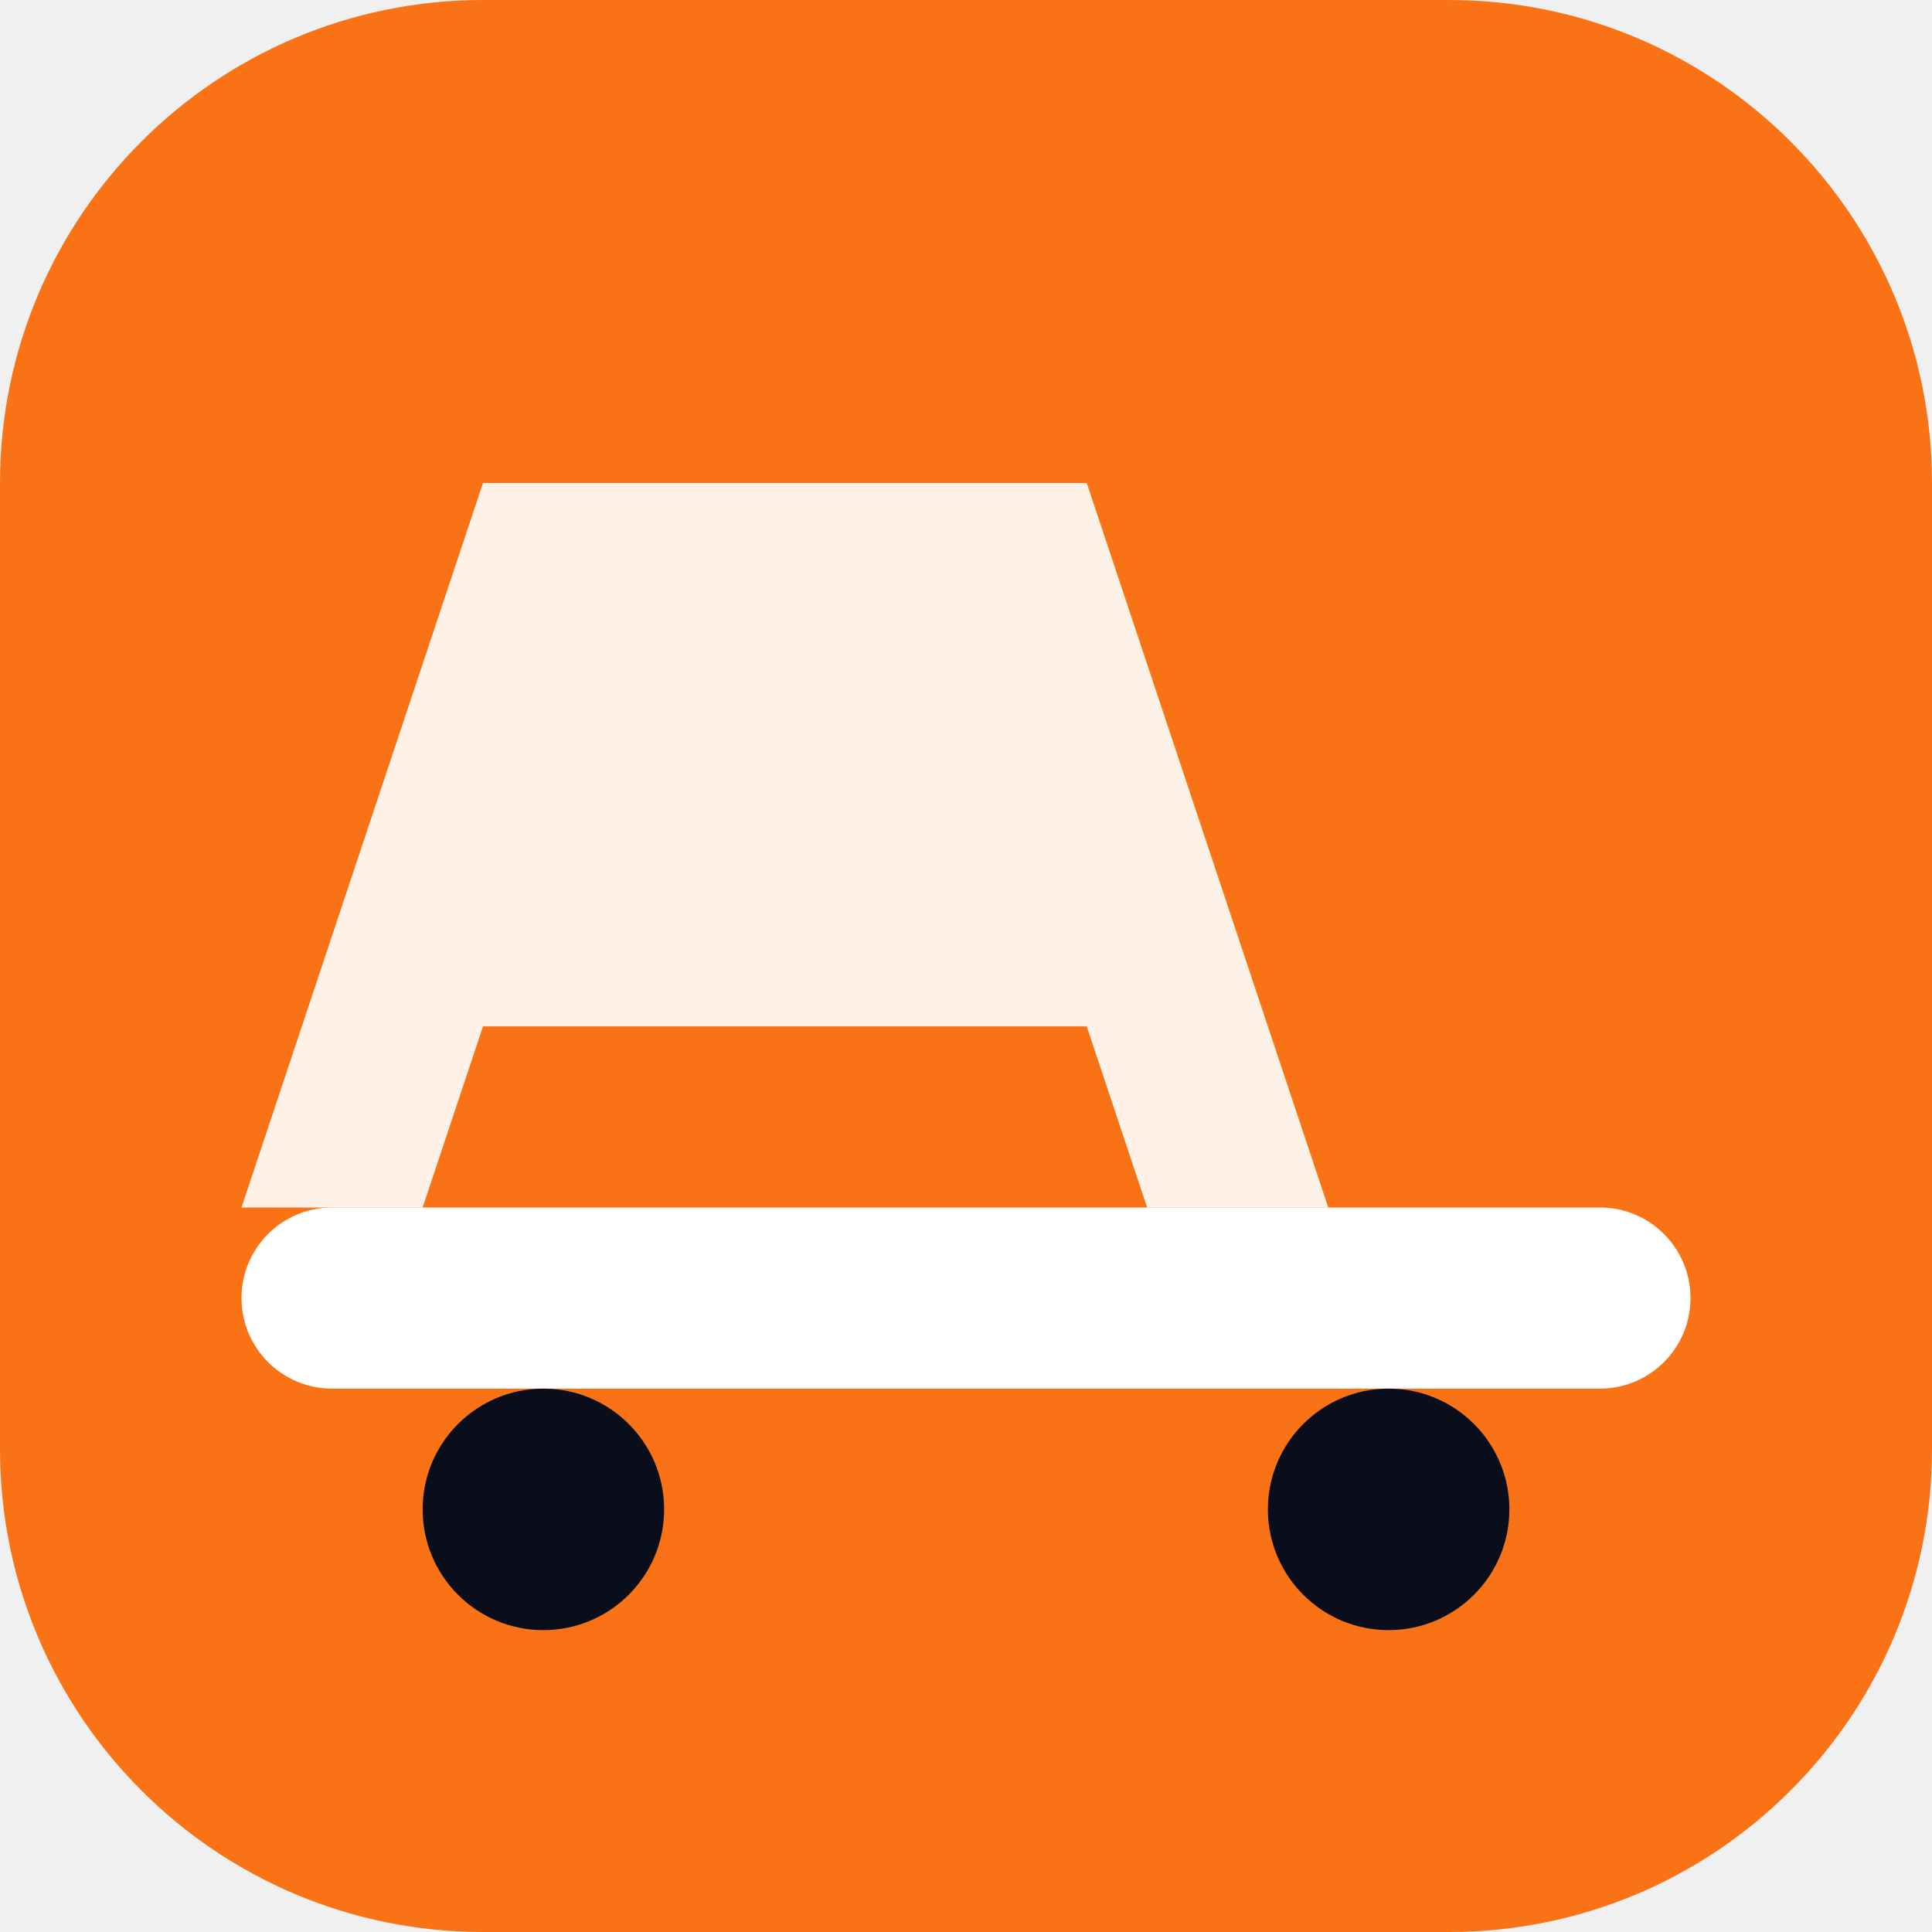
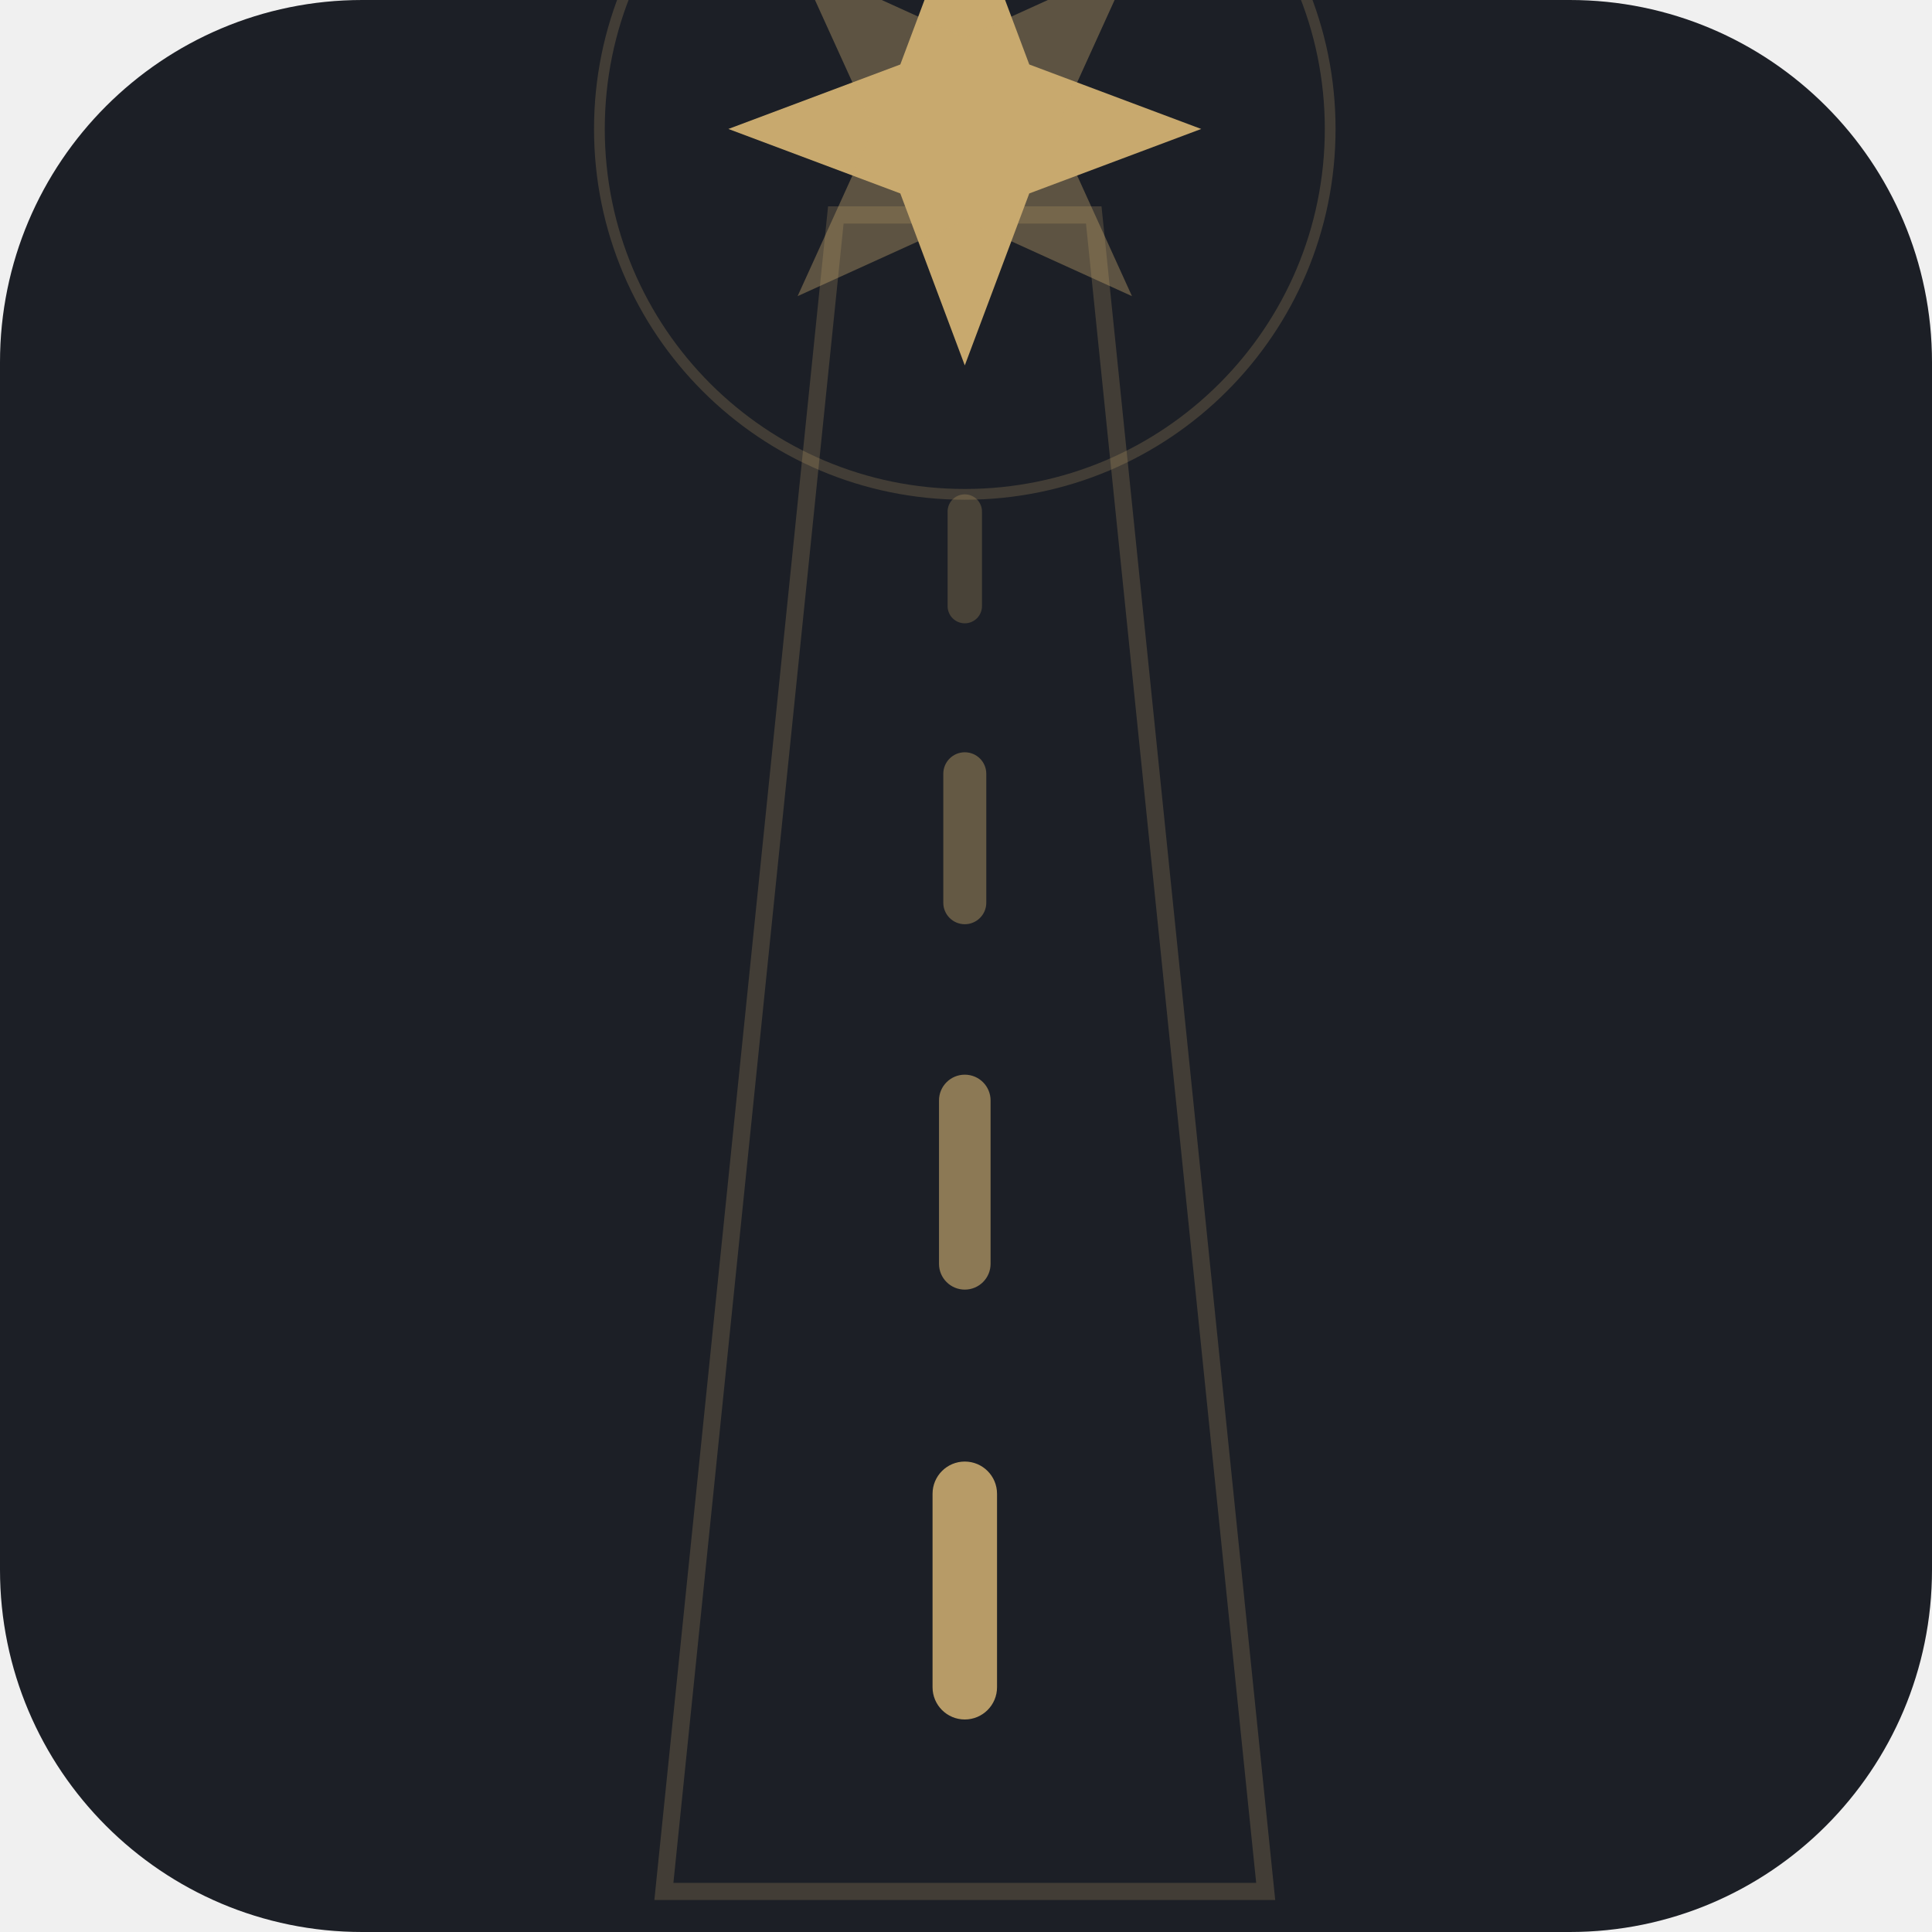
<svg xmlns="http://www.w3.org/2000/svg" viewBox="0 0 32 32" fill="none">
-   <rect width="32" height="32" rx="8" fill="#f97316" />
-   <path d="M4 20h3l1-3h10l1 3h3l-4-12H8L4 20z" fill="white" opacity="0.9" />
-   <rect x="4" y="20" width="24" height="3" rx="1.5" fill="white" />
-   <circle cx="9" cy="25" r="2" fill="#0a0e1a" />
-   <circle cx="23" cy="25" r="2" fill="#0a0e1a" />
+   <rect width="32" height="32" rx="6" fill="#1c1f26" />
+   <g transform="translate(5.3, 0) scale(0.356)">
+     <polygon points="16,88 44,88 36,10 24,10" fill="none" stroke="#c8a96e" stroke-width="0.8" opacity="0.22" />
+     <rect x="28.5" y="68" width="3" height="12" rx="1.5" fill="#c8a96e" opacity="0.9" />
+     <rect x="28.8" y="50" width="2.4" height="10" rx="1.2" fill="#c8a96e" opacity="0.65" />
+     <rect x="29" y="35" width="2" height="8" rx="1" fill="#c8a96e" opacity="0.42" />
+     <rect x="29.2" y="23" width="1.6" height="6" rx="0.8" fill="#c8a96e" opacity="0.26" />
+     <g transform="translate(30,6)">
+       <polygon points="0,-11 3,-3 11,0 3,3 0,11 -3,3 -11,0 -3,-3" fill="#c8a96e" />
+       <polygon points="0,-11 3,-3 11,0 3,3 0,11 -3,3 -11,0 -3,-3" fill="#c8a96e" transform="rotate(45)" opacity="0.38" />
+       <circle cx="0" cy="0" r="17" fill="none" stroke="#c8a96e" stroke-width="0.5" opacity="0.22" />
+     </g>
+   </g>
</svg>
